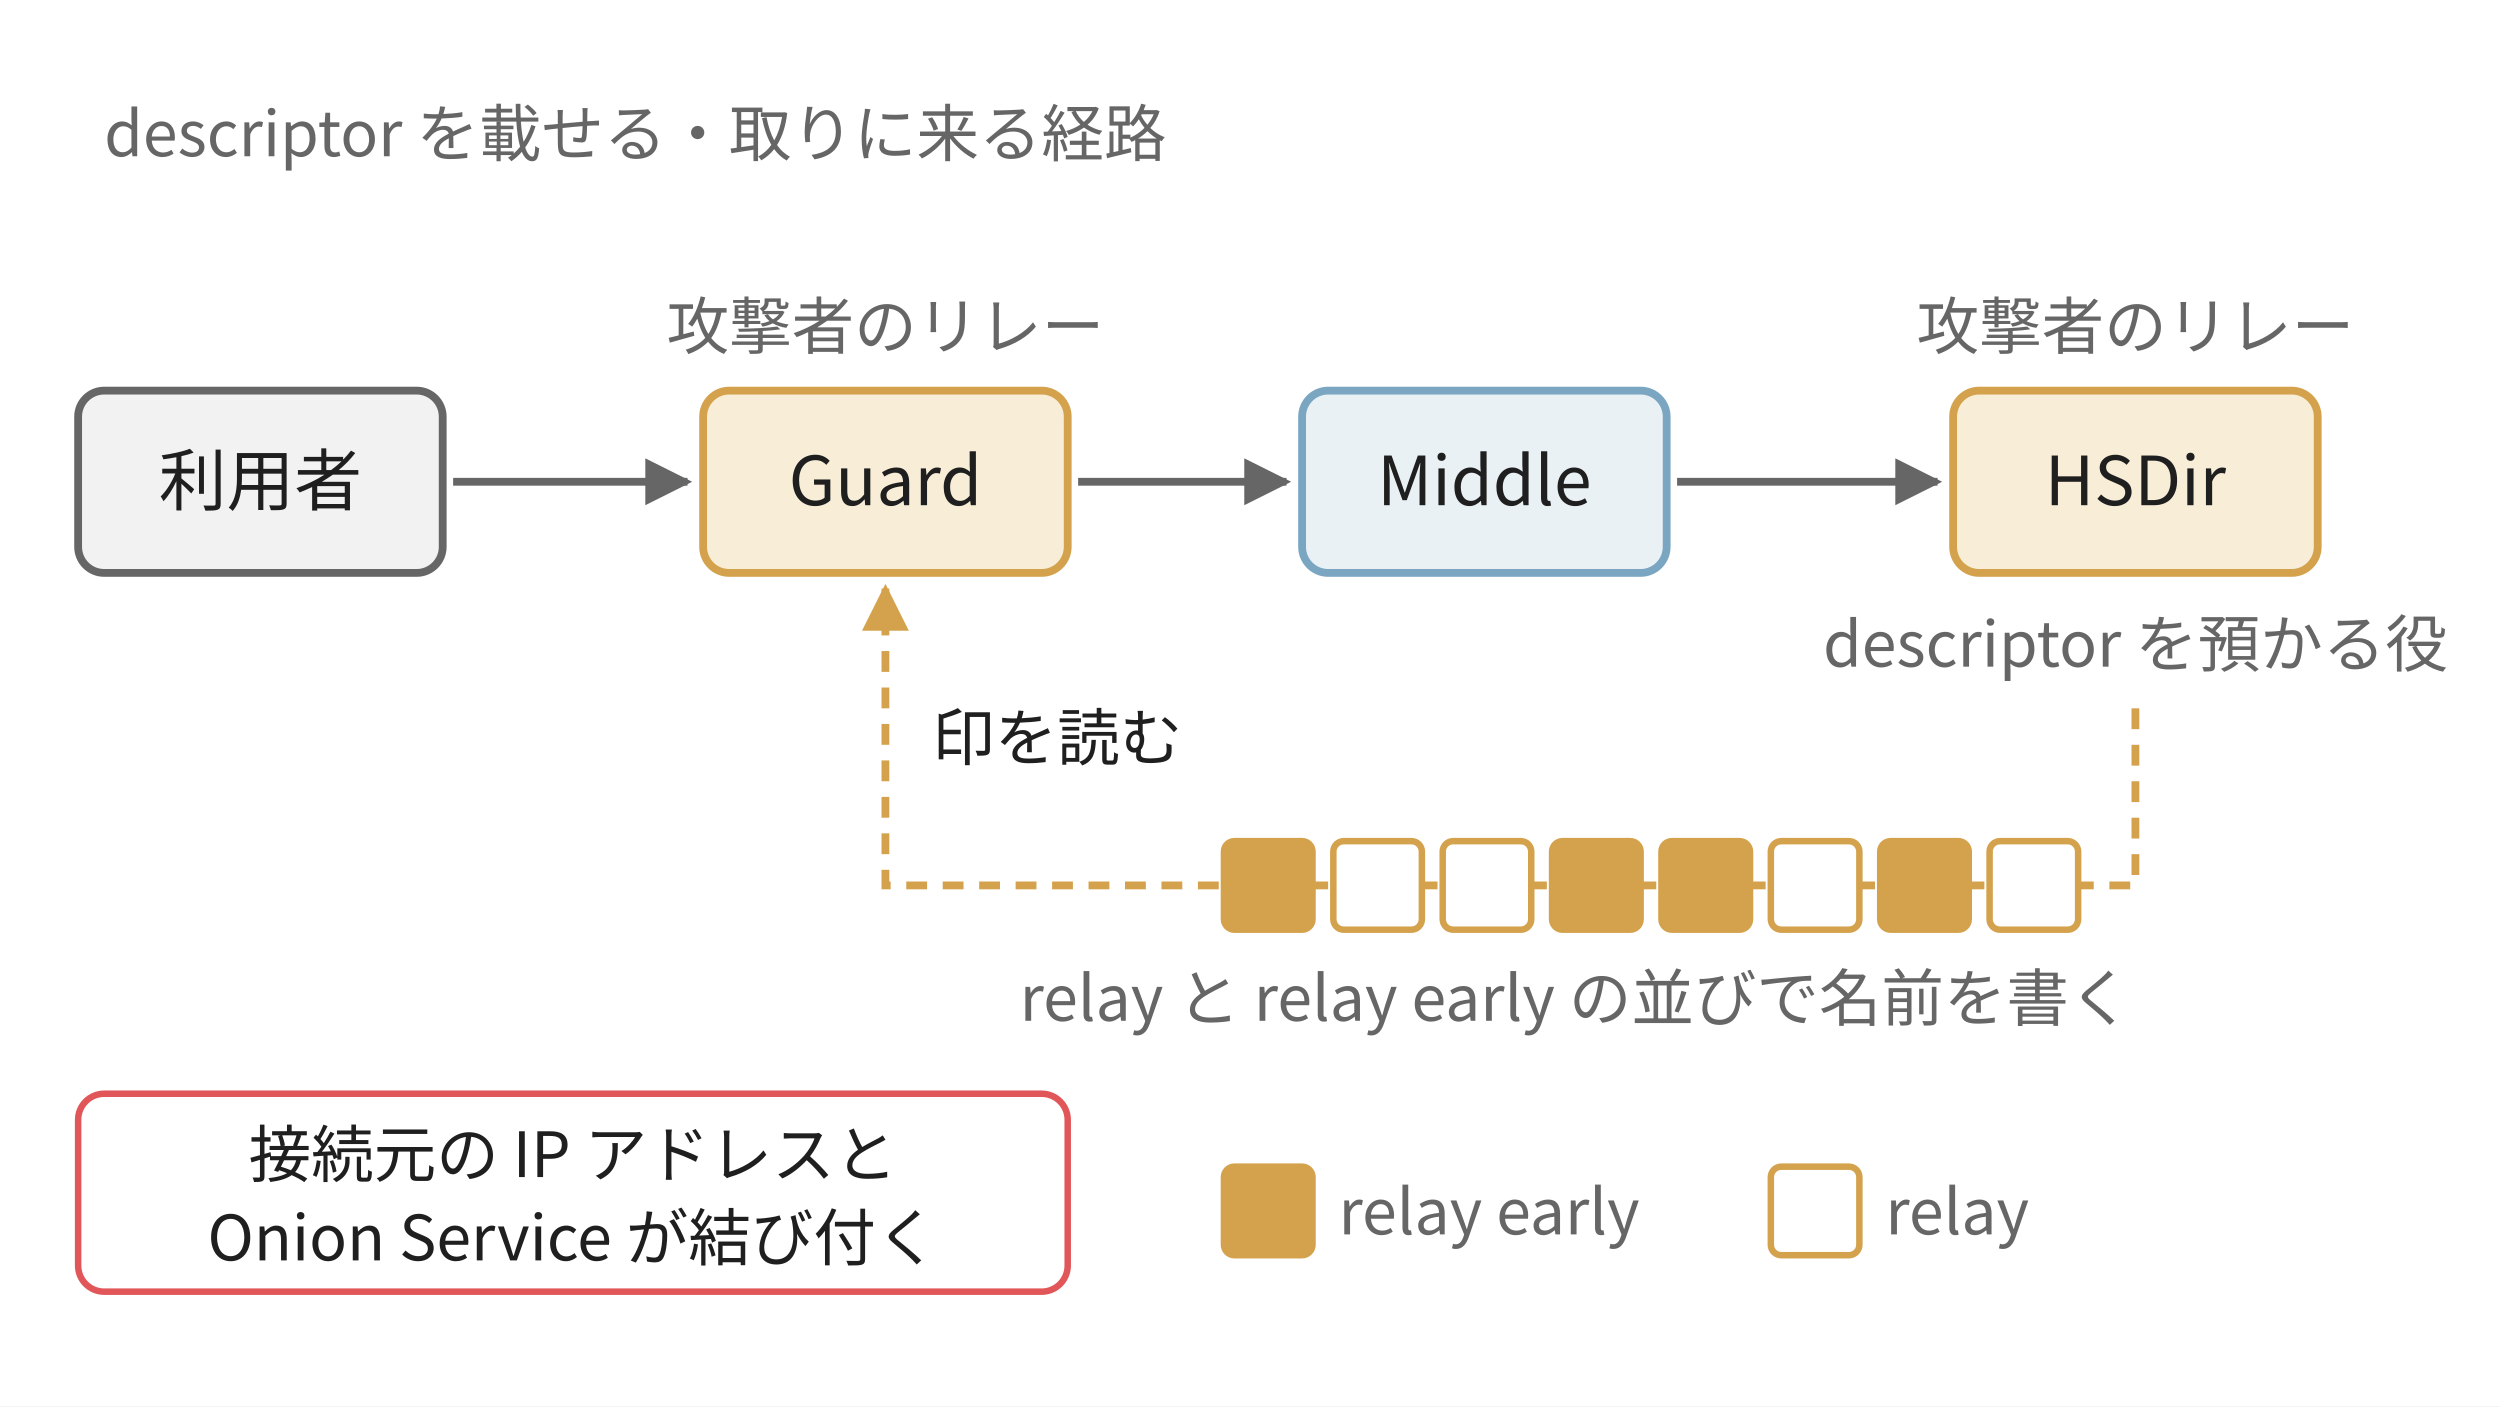
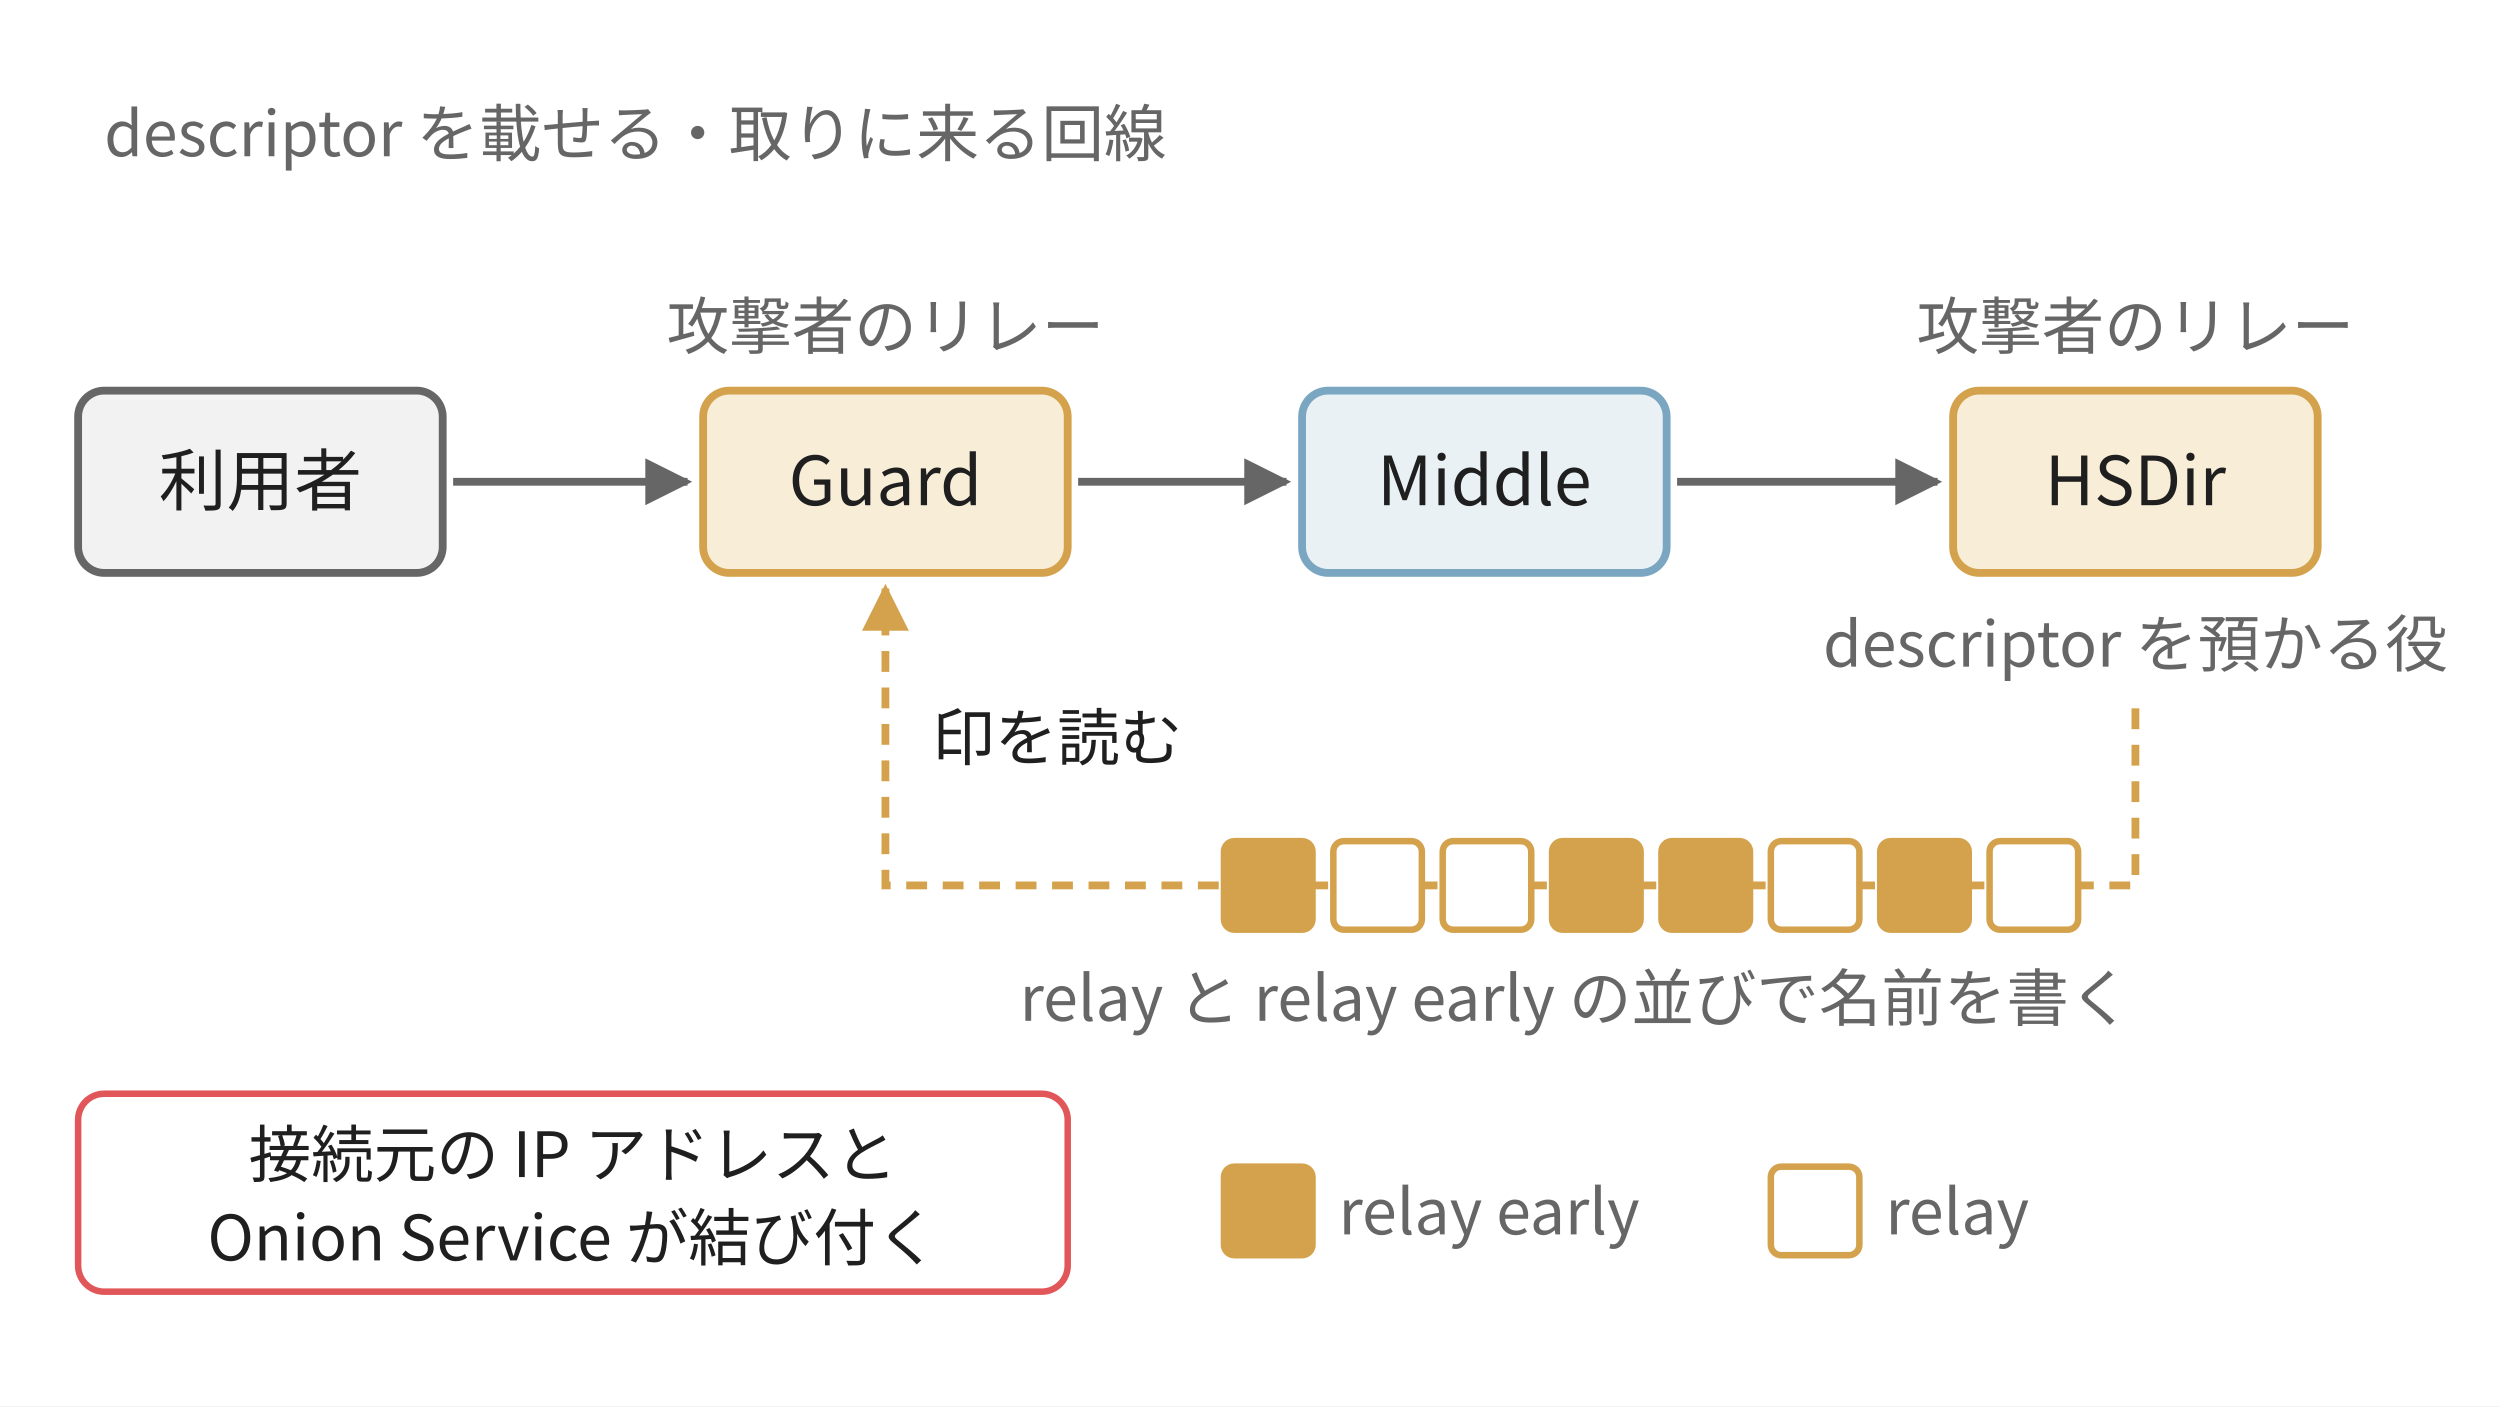
<svg xmlns="http://www.w3.org/2000/svg" width="960" height="540" viewBox="0 0 960 540" role="img">
  <style>text{font-family:'Hiragino Sans','Noto Sans CJK JP','Yu Gothic',sans-serif;fill:#1f1f1f}</style>
  <rect width="960" height="540" fill="#ffffff" />
  <defs>
    <marker id="arr" viewBox="0 0 10 10" refX="9" refY="5" markerWidth="6" markerHeight="6" orient="auto">
      <path d="M0,0 L10,5 L0,10 z" fill="#666666" />
    </marker>
    <marker id="arro" viewBox="0 0 10 10" refX="9" refY="5" markerWidth="6" markerHeight="6" orient="auto">
      <path d="M0,0 L10,5 L0,10 z" fill="#d4a24c" />
    </marker>
  </defs>
  <text x="340" y="134" font-size="24" font-weight="normal" text-anchor="middle" style="fill:#666666">攻撃者のリレー</text>
  <text x="820" y="134" font-size="24" font-weight="normal" text-anchor="middle" style="fill:#666666">攻撃者のリレー</text>
  <line x1="174" y1="185.0" x2="264" y2="185.0" stroke="#666666" stroke-width="3" marker-end="url(#arr)" />
  <line x1="414" y1="185.0" x2="494" y2="185.0" stroke="#666666" stroke-width="3" marker-end="url(#arr)" />
  <line x1="644" y1="185.0" x2="744" y2="185.0" stroke="#666666" stroke-width="3" marker-end="url(#arr)" />
  <rect x="30" y="150" width="140" height="70" rx="10" fill="#f2f2f2" stroke="#666666" stroke-width="3" />
  <text x="100" y="194.0" font-size="26" font-weight="normal" text-anchor="middle" style="fill:#1f1f1f">利用者</text>
  <rect x="270" y="150" width="140" height="70" rx="10" fill="#f8eed8" stroke="#d4a24c" stroke-width="3" />
  <text x="340" y="194.0" font-size="26" font-weight="normal" text-anchor="middle" style="fill:#1f1f1f">Guard</text>
  <rect x="500" y="150" width="140" height="70" rx="10" fill="#eaf1f5" stroke="#7aa6c2" stroke-width="3" />
  <text x="570" y="194.0" font-size="26" font-weight="normal" text-anchor="middle" style="fill:#1f1f1f">Middle</text>
  <rect x="750" y="150" width="140" height="70" rx="10" fill="#f8eed8" stroke="#d4a24c" stroke-width="3" />
  <text x="820" y="194.0" font-size="26" font-weight="normal" text-anchor="middle" style="fill:#1f1f1f">HSDir</text>
  <text x="820" y="256" font-size="24" font-weight="normal" text-anchor="middle" style="fill:#666666">descriptor を預かる役</text>
-   <text x="40" y="60" font-size="24" font-weight="normal" text-anchor="start" style="fill:#666666">descriptor を載せる・取りに来る経路</text>
+   <text x="40" y="60" font-size="24" font-weight="normal" text-anchor="start" style="fill:#666666">descriptor を載せる・取りに来る回線</text>
  <path d="M820,272 L820,340 L340,340 L340,226" fill="none" stroke="#d4a24c" stroke-width="3" stroke-dasharray="8 6" marker-end="url(#arro)" />
  <rect x="470" y="323" width="34" height="34" rx="4" fill="#d4a24c" stroke="#d4a24c" stroke-width="2.5" />
  <rect x="512" y="323" width="34" height="34" rx="4" fill="#ffffff" stroke="#d4a24c" stroke-width="2.5" />
  <rect x="554" y="323" width="34" height="34" rx="4" fill="#ffffff" stroke="#d4a24c" stroke-width="2.5" />
  <rect x="596" y="323" width="34" height="34" rx="4" fill="#d4a24c" stroke="#d4a24c" stroke-width="2.5" />
  <rect x="638" y="323" width="34" height="34" rx="4" fill="#d4a24c" stroke="#d4a24c" stroke-width="2.5" />
  <rect x="680" y="323" width="34" height="34" rx="4" fill="#ffffff" stroke="#d4a24c" stroke-width="2.5" />
  <rect x="722" y="323" width="34" height="34" rx="4" fill="#d4a24c" stroke="#d4a24c" stroke-width="2.5" />
  <rect x="764" y="323" width="34" height="34" rx="4" fill="#ffffff" stroke="#d4a24c" stroke-width="2.5" />
  <text x="605" y="392" font-size="24" font-weight="normal" text-anchor="middle" style="fill:#666666">relay と relay early の並びで名前を書く</text>
  <rect x="470" y="448" width="34" height="34" rx="4" fill="#d4a24c" stroke="#d4a24c" stroke-width="2.5" />
  <text x="514" y="474" font-size="24" font-weight="normal" text-anchor="start" style="fill:#666666">relay early</text>
  <rect x="680" y="448" width="34" height="34" rx="4" fill="#ffffff" stroke="#d4a24c" stroke-width="2.5" />
  <text x="724" y="474" font-size="24" font-weight="normal" text-anchor="start" style="fill:#666666">relay</text>
  <text x="358" y="292" font-size="24" font-weight="normal" text-anchor="start" style="fill:#1f1f1f">印を読む</text>
  <rect x="30" y="420" width="380" height="76" rx="10" fill="#ffffff" stroke="#e15759" stroke-width="2.5" />
  <text x="220" y="452" font-size="24" font-weight="normal" text-anchor="middle" style="fill:#1f1f1f">接続元の IP アドレスと</text>
  <text x="220" y="484" font-size="24" font-weight="normal" text-anchor="middle" style="fill:#1f1f1f">Onion Service が結び付く</text>
</svg>
